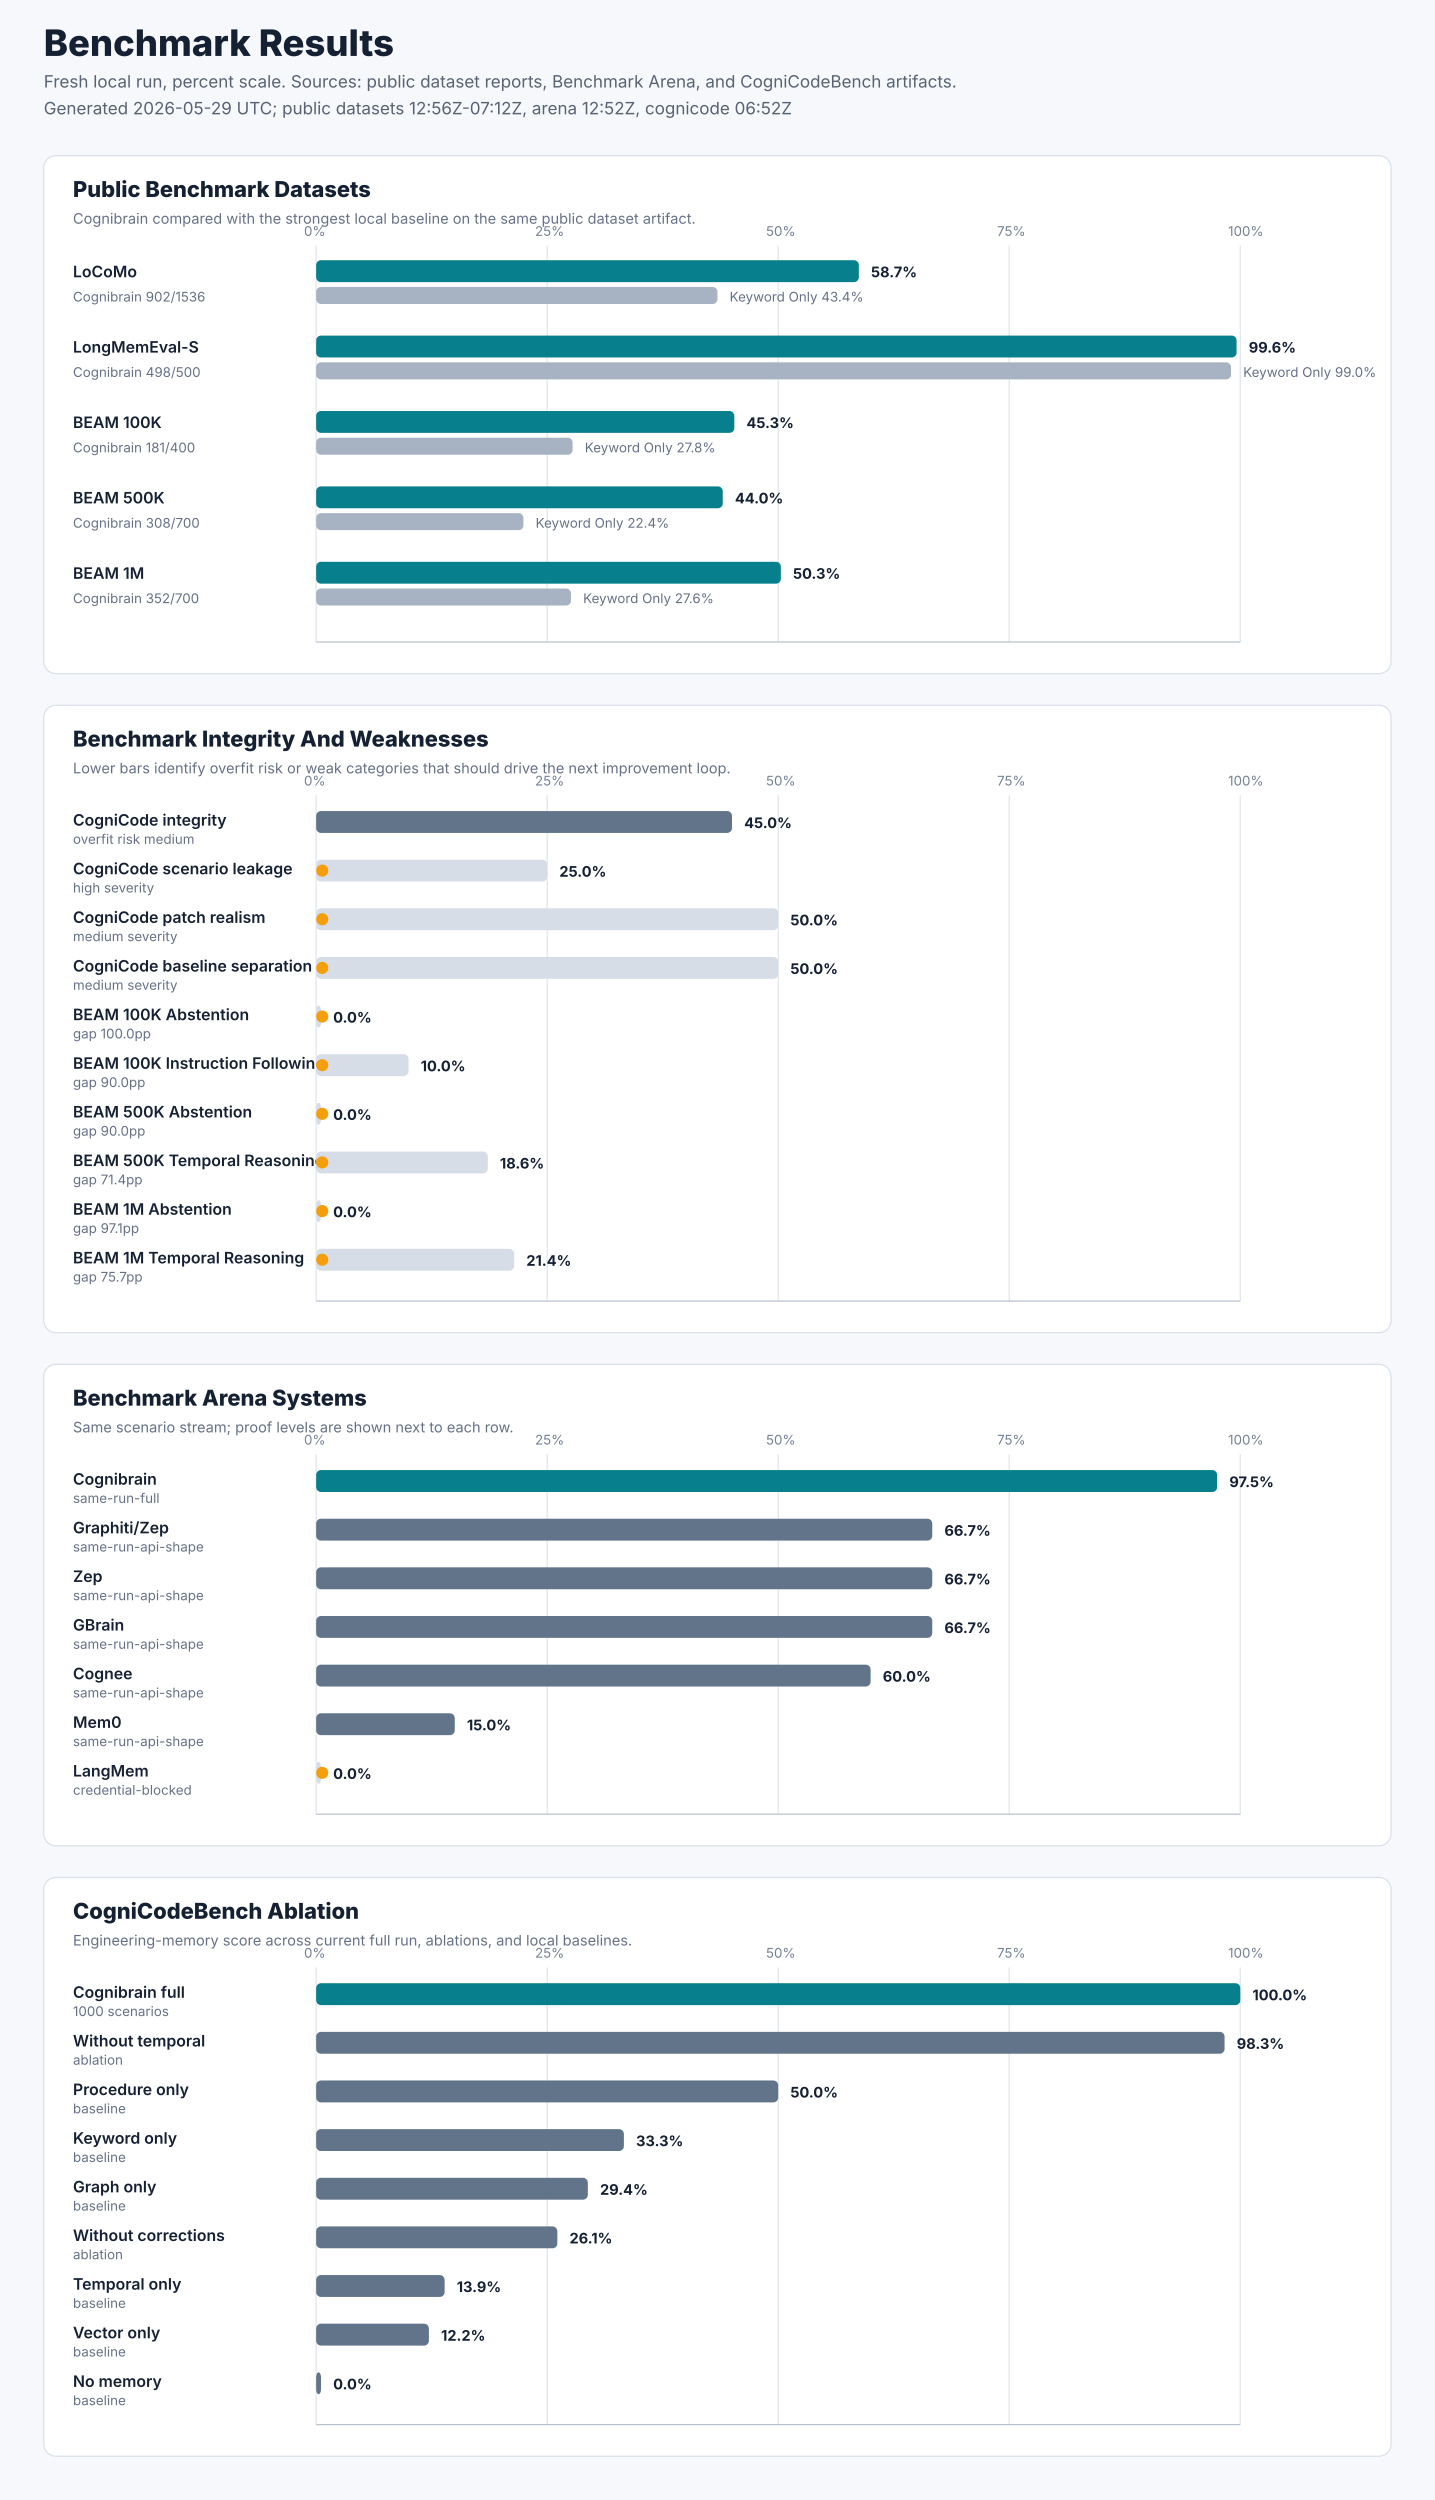
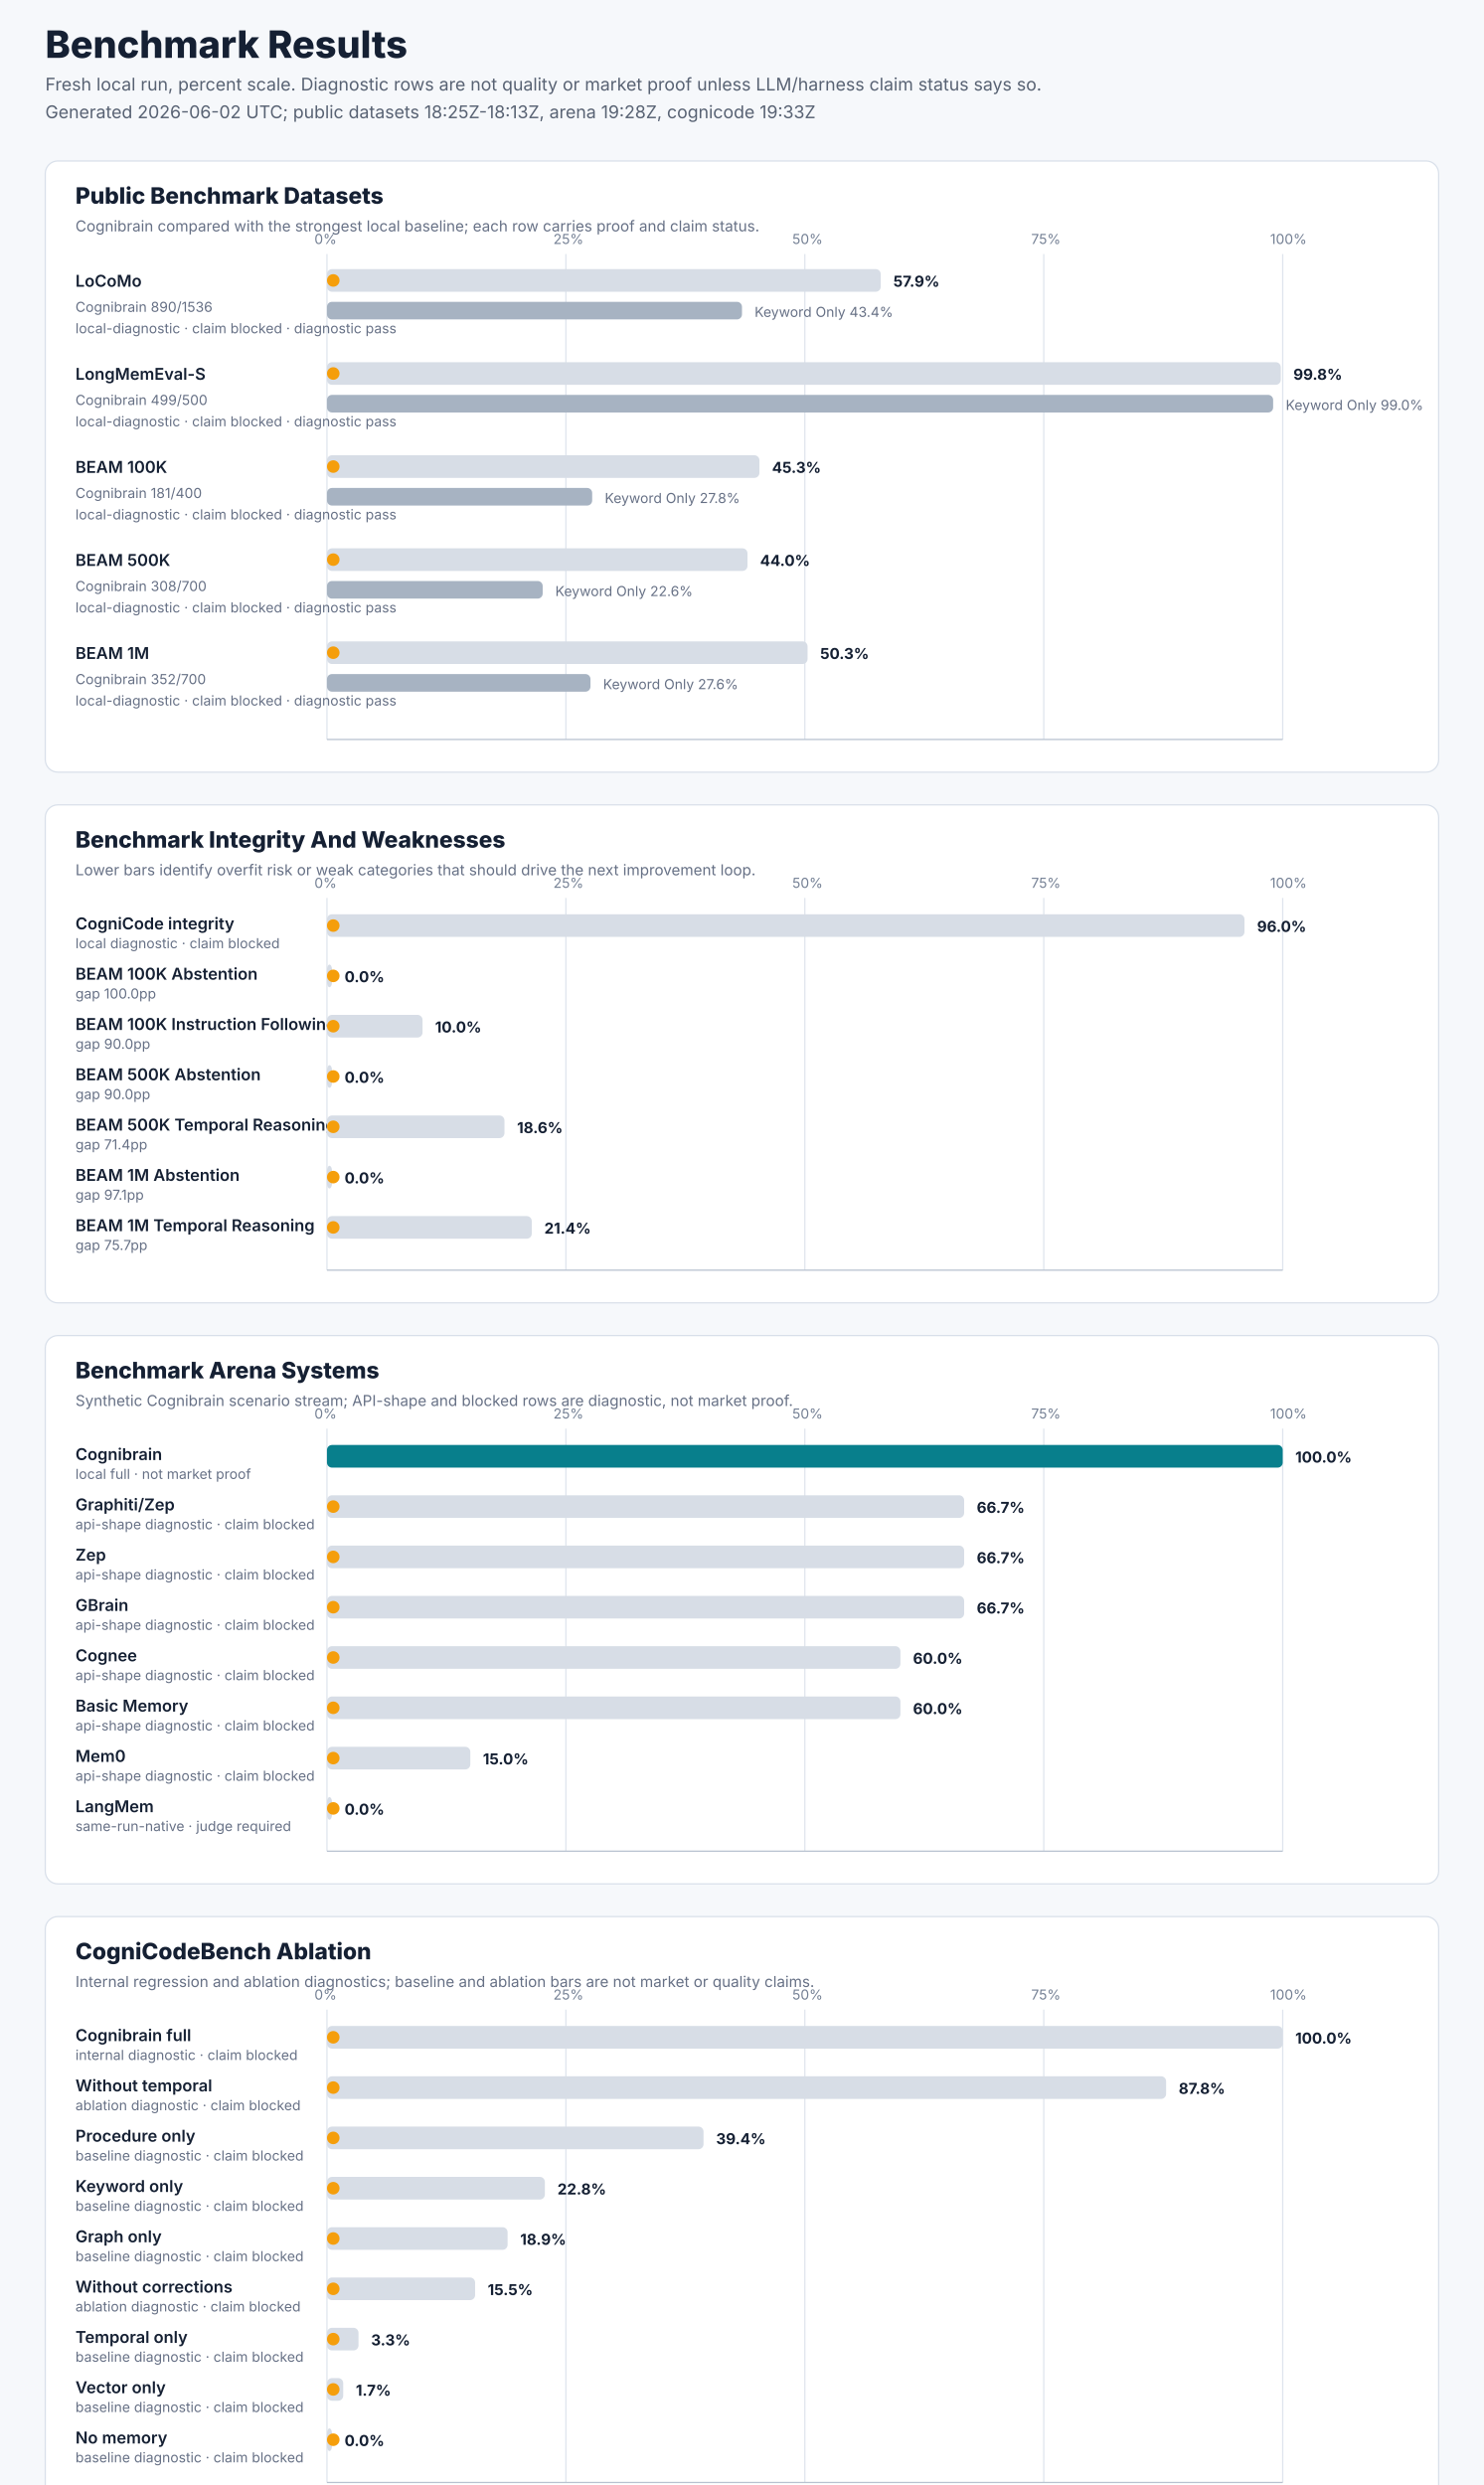
- <svg xmlns="http://www.w3.org/2000/svg" width="1180" height="2056" viewBox="0 0 1180 2056" role="img" aria-labelledby="title desc">
+ <svg xmlns="http://www.w3.org/2000/svg" width="1180" height="1976" viewBox="0 0 1180 1976" role="img" aria-labelledby="title desc">
  <style>
      text { font-family: ui-sans-serif, system-ui, -apple-system, BlinkMacSystemFont, "Segoe UI", sans-serif; fill: #152033; }
      .title { font-size: 30px; font-weight: 760; }
      .subtitle { font-size: 14px; fill: #586273; }
      .section-title { font-size: 18px; font-weight: 760; }
      .section-note { font-size: 12px; fill: #667085; }
      .label { font-size: 13px; font-weight: 620; }
      .detail { font-size: 11px; fill: #667085; }
      .tick { font-size: 11px; fill: #748094; }
      .value { font-size: 12px; font-weight: 720; }
      .grid { stroke: #dfe5ed; stroke-width: 1; }
      .axis { stroke: #b8c2d0; stroke-width: 1; }
      .panel { fill: #ffffff; stroke: #d9e0ea; stroke-width: 1; }
      .bar-cognibrain { fill: #087f8c; }
      .bar-comparison { fill: #61748a; }
      .bar-baseline { fill: #a7b3c2; }
      .bar-blocked { fill: #d7dde6; }
      .marker { fill: #f59e0b; }
    </style>
-   <rect width="1180" height="2056" fill="#f6f8fb" />
+   <rect width="1180" height="1976" fill="#f6f8fb" />
  <text class="title" x="36" y="46">Benchmark Results</text>
-   <text class="subtitle" x="36" y="72">Fresh local run, percent scale. Sources: public dataset reports, Benchmark Arena, and CogniCodeBench artifacts.</text>
-   <text class="subtitle" x="36" y="94">Generated 2026-05-29 UTC; public datasets 12:56Z-07:12Z, arena 12:52Z, cognicode 06:52Z</text>
-   <rect class="panel" x="36" y="128" width="1108" height="426" rx="10" />
+   <text class="subtitle" x="36" y="72">Fresh local run, percent scale. Diagnostic rows are not quality or market proof unless LLM/harness claim status says so.</text>
+   <text class="subtitle" x="36" y="94">Generated 2026-06-02 UTC; public datasets 18:25Z-18:13Z, arena 19:28Z, cognicode 19:33Z</text>
+   <rect class="panel" x="36" y="128" width="1108" height="486" rx="10" />
  <text class="section-title" x="60" y="162">Public Benchmark Datasets</text>
-   <text class="section-note" x="60" y="184">Cognibrain compared with the strongest local baseline on the same public dataset artifact.</text>
-   <line class="grid" x1="260" y1="202" x2="260" y2="528" />
+   <text class="section-note" x="60" y="184">Cognibrain compared with the strongest local baseline; each row carries proof and claim status.</text>
+   <line class="grid" x1="260" y1="202" x2="260" y2="588" />
  <text class="tick" x="250" y="194">0%</text>
-   <line class="grid" x1="450" y1="202" x2="450" y2="528" />
+   <line class="grid" x1="450" y1="202" x2="450" y2="588" />
  <text class="tick" x="440" y="194">25%</text>
-   <line class="grid" x1="640" y1="202" x2="640" y2="528" />
+   <line class="grid" x1="640" y1="202" x2="640" y2="588" />
  <text class="tick" x="630" y="194">50%</text>
-   <line class="grid" x1="830" y1="202" x2="830" y2="528" />
+   <line class="grid" x1="830" y1="202" x2="830" y2="588" />
  <text class="tick" x="820" y="194">75%</text>
-   <line class="grid" x1="1020" y1="202" x2="1020" y2="528" />
+   <line class="grid" x1="1020" y1="202" x2="1020" y2="588" />
  <text class="tick" x="1010" y="194">100%</text>
-   <line class="axis" x1="260" y1="528" x2="1020" y2="528" />
+   <line class="axis" x1="260" y1="588" x2="1020" y2="588" />
  <text class="label" x="60" y="228">LoCoMo</text>
-   <text class="detail" x="60" y="248">Cognibrain 902/1536</text>
-   <rect class="bar-baseline" x="260" y="236" width="330.026" height="14" rx="4" />
-   <rect class="bar-cognibrain" x="260" y="214" width="446.302" height="18" rx="4" />
-   <text class="value" x="716.302" y="228">58.7%</text>
-   <text class="detail" x="600.026" y="248">Keyword Only 43.4%</text>
-   <text class="label" x="60" y="290">LongMemEval-S</text>
-   <text class="detail" x="60" y="310">Cognibrain 498/500</text>
-   <rect class="bar-baseline" x="260" y="298" width="752.4" height="14" rx="4" />
-   <rect class="bar-cognibrain" x="260" y="276" width="756.96" height="18" rx="4" />
-   <text class="value" x="1026.96" y="290">99.6%</text>
-   <text class="detail" x="1022.4" y="310">Keyword Only 99.0%</text>
-   <text class="label" x="60" y="352">BEAM 100K</text>
-   <text class="detail" x="60" y="372">Cognibrain 181/400</text>
-   <rect class="bar-baseline" x="260" y="360" width="210.9" height="14" rx="4" />
-   <rect class="bar-cognibrain" x="260" y="338" width="343.9" height="18" rx="4" />
-   <text class="value" x="613.9" y="352">45.3%</text>
-   <text class="detail" x="480.9" y="372">Keyword Only 27.8%</text>
-   <text class="label" x="60" y="414">BEAM 500K</text>
-   <text class="detail" x="60" y="434">Cognibrain 308/700</text>
-   <rect class="bar-baseline" x="260" y="422" width="170.457" height="14" rx="4" />
-   <rect class="bar-cognibrain" x="260" y="400" width="334.4" height="18" rx="4" />
-   <text class="value" x="604.4" y="414">44.0%</text>
-   <text class="detail" x="440.457" y="434">Keyword Only 22.4%</text>
-   <text class="label" x="60" y="476">BEAM 1M</text>
-   <text class="detail" x="60" y="496">Cognibrain 352/700</text>
-   <rect class="bar-baseline" x="260" y="484" width="209.543" height="14" rx="4" />
-   <rect class="bar-cognibrain" x="260" y="462" width="382.171" height="18" rx="4" />
-   <text class="value" x="652.171" y="476">50.3%</text>
-   <text class="detail" x="479.543" y="496">Keyword Only 27.6%</text>
-   <rect class="panel" x="36" y="580" width="1108" height="516" rx="10" />
-   <text class="section-title" x="60" y="614">Benchmark Integrity And Weaknesses</text>
-   <text class="section-note" x="60" y="636">Lower bars identify overfit risk or weak categories that should drive the next improvement loop.</text>
-   <line class="grid" x1="260" y1="654" x2="260" y2="1070" />
-   <text class="tick" x="250" y="646">0%</text>
-   <line class="grid" x1="450" y1="654" x2="450" y2="1070" />
-   <text class="tick" x="440" y="646">25%</text>
-   <line class="grid" x1="640" y1="654" x2="640" y2="1070" />
-   <text class="tick" x="630" y="646">50%</text>
-   <line class="grid" x1="830" y1="654" x2="830" y2="1070" />
-   <text class="tick" x="820" y="646">75%</text>
-   <line class="grid" x1="1020" y1="654" x2="1020" y2="1070" />
-   <text class="tick" x="1010" y="646">100%</text>
-   <line class="axis" x1="260" y1="1070" x2="1020" y2="1070" />
-   <text class="label" x="60" y="679">CogniCode integrity</text>
-   <text class="detail" x="60" y="694">overfit risk medium</text>
-   <rect class="bar-comparison" x="260" y="667" width="342" height="18" rx="4" />
-   <text class="value" x="612" y="681">45.0%</text>
-   <text class="label" x="60" y="719">CogniCode scenario leakage</text>
-   <text class="detail" x="60" y="734">high severity</text>
-   <rect class="bar-blocked" x="260" y="707" width="190" height="18" rx="4" />
-   <circle class="marker" cx="265" cy="716" r="5" />
-   <text class="value" x="460" y="721">25.0%</text>
-   <text class="label" x="60" y="759">CogniCode patch realism</text>
-   <text class="detail" x="60" y="774">medium severity</text>
-   <rect class="bar-blocked" x="260" y="747" width="380" height="18" rx="4" />
-   <circle class="marker" cx="265" cy="756" r="5" />
-   <text class="value" x="650" y="761">50.0%</text>
-   <text class="label" x="60" y="799">CogniCode baseline separation</text>
-   <text class="detail" x="60" y="814">medium severity</text>
-   <rect class="bar-blocked" x="260" y="787" width="380" height="18" rx="4" />
-   <circle class="marker" cx="265" cy="796" r="5" />
-   <text class="value" x="650" y="801">50.0%</text>
-   <text class="label" x="60" y="839">BEAM 100K Abstention</text>
-   <text class="detail" x="60" y="854">gap 100.0pp</text>
-   <rect class="bar-blocked" x="260" y="827" width="4" height="18" rx="4" />
-   <circle class="marker" cx="265" cy="836" r="5" />
-   <text class="value" x="274" y="841">0.0%</text>
-   <text class="label" x="60" y="879">BEAM 100K Instruction Following</text>
-   <text class="detail" x="60" y="894">gap 90.0pp</text>
-   <rect class="bar-blocked" x="260" y="867" width="76" height="18" rx="4" />
-   <circle class="marker" cx="265" cy="876" r="5" />
-   <text class="value" x="346" y="881">10.0%</text>
-   <text class="label" x="60" y="919">BEAM 500K Abstention</text>
-   <text class="detail" x="60" y="934">gap 90.0pp</text>
-   <rect class="bar-blocked" x="260" y="907" width="4" height="18" rx="4" />
-   <circle class="marker" cx="265" cy="916" r="5" />
-   <text class="value" x="274" y="921">0.0%</text>
-   <text class="label" x="60" y="959">BEAM 500K Temporal Reasoning</text>
-   <text class="detail" x="60" y="974">gap 71.4pp</text>
-   <rect class="bar-blocked" x="260" y="947" width="141.143" height="18" rx="4" />
-   <circle class="marker" cx="265" cy="956" r="5" />
-   <text class="value" x="411.143" y="961">18.6%</text>
-   <text class="label" x="60" y="999">BEAM 1M Abstention</text>
-   <text class="detail" x="60" y="1014">gap 97.1pp</text>
-   <rect class="bar-blocked" x="260" y="987" width="4" height="18" rx="4" />
-   <circle class="marker" cx="265" cy="996" r="5" />
-   <text class="value" x="274" y="1001">0.0%</text>
-   <text class="label" x="60" y="1039">BEAM 1M Temporal Reasoning</text>
-   <text class="detail" x="60" y="1054">gap 75.7pp</text>
-   <rect class="bar-blocked" x="260" y="1027" width="162.857" height="18" rx="4" />
-   <circle class="marker" cx="265" cy="1036" r="5" />
-   <text class="value" x="432.857" y="1041">21.4%</text>
-   <rect class="panel" x="36" y="1122" width="1108" height="396" rx="10" />
-   <text class="section-title" x="60" y="1156">Benchmark Arena Systems</text>
-   <text class="section-note" x="60" y="1178">Same scenario stream; proof levels are shown next to each row.</text>
-   <line class="grid" x1="260" y1="1196" x2="260" y2="1492" />
-   <text class="tick" x="250" y="1188">0%</text>
-   <line class="grid" x1="450" y1="1196" x2="450" y2="1492" />
-   <text class="tick" x="440" y="1188">25%</text>
-   <line class="grid" x1="640" y1="1196" x2="640" y2="1492" />
-   <text class="tick" x="630" y="1188">50%</text>
-   <line class="grid" x1="830" y1="1196" x2="830" y2="1492" />
-   <text class="tick" x="820" y="1188">75%</text>
-   <line class="grid" x1="1020" y1="1196" x2="1020" y2="1492" />
-   <text class="tick" x="1010" y="1188">100%</text>
-   <line class="axis" x1="260" y1="1492" x2="1020" y2="1492" />
-   <text class="label" x="60" y="1221">Cognibrain</text>
-   <text class="detail" x="60" y="1236">same-run-full</text>
-   <rect class="bar-cognibrain" x="260" y="1209" width="741" height="18" rx="4" />
-   <text class="value" x="1011" y="1223">97.5%</text>
-   <text class="label" x="60" y="1261">Graphiti/Zep</text>
-   <text class="detail" x="60" y="1276">same-run-api-shape</text>
-   <rect class="bar-comparison" x="260" y="1249" width="506.692" height="18" rx="4" />
-   <text class="value" x="776.692" y="1263">66.7%</text>
-   <text class="label" x="60" y="1301">Zep</text>
-   <text class="detail" x="60" y="1316">same-run-api-shape</text>
-   <rect class="bar-comparison" x="260" y="1289" width="506.692" height="18" rx="4" />
-   <text class="value" x="776.692" y="1303">66.7%</text>
-   <text class="label" x="60" y="1341">GBrain</text>
-   <text class="detail" x="60" y="1356">same-run-api-shape</text>
-   <rect class="bar-comparison" x="260" y="1329" width="506.692" height="18" rx="4" />
-   <text class="value" x="776.692" y="1343">66.7%</text>
-   <text class="label" x="60" y="1381">Cognee</text>
-   <text class="detail" x="60" y="1396">same-run-api-shape</text>
-   <rect class="bar-comparison" x="260" y="1369" width="456" height="18" rx="4" />
-   <text class="value" x="726" y="1383">60.0%</text>
-   <text class="label" x="60" y="1421">Mem0</text>
-   <text class="detail" x="60" y="1436">same-run-api-shape</text>
-   <rect class="bar-comparison" x="260" y="1409" width="114" height="18" rx="4" />
-   <text class="value" x="384" y="1423">15.0%</text>
-   <text class="label" x="60" y="1461">LangMem</text>
-   <text class="detail" x="60" y="1476">credential-blocked</text>
-   <rect class="bar-blocked" x="260" y="1449" width="4" height="18" rx="4" />
-   <circle class="marker" cx="265" cy="1458" r="5" />
-   <text class="value" x="274" y="1463">0.0%</text>
-   <rect class="panel" x="36" y="1544" width="1108" height="476" rx="10" />
-   <text class="section-title" x="60" y="1578">CogniCodeBench Ablation</text>
-   <text class="section-note" x="60" y="1600">Engineering-memory score across current full run, ablations, and local baselines.</text>
-   <line class="grid" x1="260" y1="1618" x2="260" y2="1994" />
-   <text class="tick" x="250" y="1610">0%</text>
-   <line class="grid" x1="450" y1="1618" x2="450" y2="1994" />
-   <text class="tick" x="440" y="1610">25%</text>
-   <line class="grid" x1="640" y1="1618" x2="640" y2="1994" />
-   <text class="tick" x="630" y="1610">50%</text>
-   <line class="grid" x1="830" y1="1618" x2="830" y2="1994" />
-   <text class="tick" x="820" y="1610">75%</text>
-   <line class="grid" x1="1020" y1="1618" x2="1020" y2="1994" />
-   <text class="tick" x="1010" y="1610">100%</text>
-   <line class="axis" x1="260" y1="1994" x2="1020" y2="1994" />
-   <text class="label" x="60" y="1643">Cognibrain full</text>
-   <text class="detail" x="60" y="1658">1000 scenarios</text>
-   <rect class="bar-cognibrain" x="260" y="1631" width="760" height="18" rx="4" />
-   <text class="value" x="1030" y="1645">100.0%</text>
-   <text class="label" x="60" y="1683">Without temporal</text>
-   <text class="detail" x="60" y="1698">ablation</text>
-   <rect class="bar-comparison" x="260" y="1671" width="747.08" height="18" rx="4" />
-   <text class="value" x="1017.08" y="1685">98.3%</text>
-   <text class="label" x="60" y="1723">Procedure only</text>
-   <text class="detail" x="60" y="1738">baseline</text>
-   <rect class="bar-comparison" x="260" y="1711" width="380" height="18" rx="4" />
-   <text class="value" x="650" y="1725">50.0%</text>
-   <text class="label" x="60" y="1763">Keyword only</text>
-   <text class="detail" x="60" y="1778">baseline</text>
-   <rect class="bar-comparison" x="260" y="1751" width="253.08" height="18" rx="4" />
-   <text class="value" x="523.08" y="1765">33.3%</text>
-   <text class="label" x="60" y="1803">Graph only</text>
-   <text class="detail" x="60" y="1818">baseline</text>
-   <rect class="bar-comparison" x="260" y="1791" width="223.44" height="18" rx="4" />
-   <text class="value" x="493.44" y="1805">29.4%</text>
-   <text class="label" x="60" y="1843">Without corrections</text>
-   <text class="detail" x="60" y="1858">ablation</text>
-   <rect class="bar-comparison" x="260" y="1831" width="198.36" height="18" rx="4" />
-   <text class="value" x="468.36" y="1845">26.1%</text>
-   <text class="label" x="60" y="1883">Temporal only</text>
-   <text class="detail" x="60" y="1898">baseline</text>
-   <rect class="bar-comparison" x="260" y="1871" width="105.64" height="18" rx="4" />
-   <text class="value" x="375.64" y="1885">13.9%</text>
-   <text class="label" x="60" y="1923">Vector only</text>
-   <text class="detail" x="60" y="1938">baseline</text>
-   <rect class="bar-comparison" x="260" y="1911" width="92.72" height="18" rx="4" />
-   <text class="value" x="362.72" y="1925">12.2%</text>
-   <text class="label" x="60" y="1963">No memory</text>
-   <text class="detail" x="60" y="1978">baseline</text>
-   <rect class="bar-comparison" x="260" y="1951" width="4" height="18" rx="4" />
-   <text class="value" x="274" y="1965">0.0%</text>
+   <text class="detail" x="60" y="248">Cognibrain 890/1536</text>
+   <text class="detail" x="60" y="265">local-diagnostic · claim blocked · diagnostic pass</text>
+   <rect class="bar-baseline" x="260" y="240" width="330.026" height="14" rx="4" />
+   <rect class="bar-blocked" x="260" y="214" width="440.365" height="18" rx="4" />
+   <circle class="marker" cx="265" cy="223" r="5" />
+   <text class="value" x="710.365" y="228">57.9%</text>
+   <text class="detail" x="600.026" y="252">Keyword Only 43.4%</text>
+   <text class="label" x="60" y="302">LongMemEval-S</text>
+   <text class="detail" x="60" y="322">Cognibrain 499/500</text>
+   <text class="detail" x="60" y="339">local-diagnostic · claim blocked · diagnostic pass</text>
+   <rect class="bar-baseline" x="260" y="314" width="752.4" height="14" rx="4" />
+   <rect class="bar-blocked" x="260" y="288" width="758.48" height="18" rx="4" />
+   <circle class="marker" cx="265" cy="297" r="5" />
+   <text class="value" x="1028.48" y="302">99.8%</text>
+   <text class="detail" x="1022.4" y="326">Keyword Only 99.0%</text>
+   <text class="label" x="60" y="376">BEAM 100K</text>
+   <text class="detail" x="60" y="396">Cognibrain 181/400</text>
+   <text class="detail" x="60" y="413">local-diagnostic · claim blocked · diagnostic pass</text>
+   <rect class="bar-baseline" x="260" y="388" width="210.9" height="14" rx="4" />
+   <rect class="bar-blocked" x="260" y="362" width="343.9" height="18" rx="4" />
+   <circle class="marker" cx="265" cy="371" r="5" />
+   <text class="value" x="613.9" y="376">45.3%</text>
+   <text class="detail" x="480.9" y="400">Keyword Only 27.8%</text>
+   <text class="label" x="60" y="450">BEAM 500K</text>
+   <text class="detail" x="60" y="470">Cognibrain 308/700</text>
+   <text class="detail" x="60" y="487">local-diagnostic · claim blocked · diagnostic pass</text>
+   <rect class="bar-baseline" x="260" y="462" width="171.543" height="14" rx="4" />
+   <rect class="bar-blocked" x="260" y="436" width="334.4" height="18" rx="4" />
+   <circle class="marker" cx="265" cy="445" r="5" />
+   <text class="value" x="604.4" y="450">44.0%</text>
+   <text class="detail" x="441.543" y="474">Keyword Only 22.6%</text>
+   <text class="label" x="60" y="524">BEAM 1M</text>
+   <text class="detail" x="60" y="544">Cognibrain 352/700</text>
+   <text class="detail" x="60" y="561">local-diagnostic · claim blocked · diagnostic pass</text>
+   <rect class="bar-baseline" x="260" y="536" width="209.543" height="14" rx="4" />
+   <rect class="bar-blocked" x="260" y="510" width="382.171" height="18" rx="4" />
+   <circle class="marker" cx="265" cy="519" r="5" />
+   <text class="value" x="652.171" y="524">50.3%</text>
+   <text class="detail" x="479.543" y="548">Keyword Only 27.6%</text>
+   <rect class="panel" x="36" y="640" width="1108" height="396" rx="10" />
+   <text class="section-title" x="60" y="674">Benchmark Integrity And Weaknesses</text>
+   <text class="section-note" x="60" y="696">Lower bars identify overfit risk or weak categories that should drive the next improvement loop.</text>
+   <line class="grid" x1="260" y1="714" x2="260" y2="1010" />
+   <text class="tick" x="250" y="706">0%</text>
+   <line class="grid" x1="450" y1="714" x2="450" y2="1010" />
+   <text class="tick" x="440" y="706">25%</text>
+   <line class="grid" x1="640" y1="714" x2="640" y2="1010" />
+   <text class="tick" x="630" y="706">50%</text>
+   <line class="grid" x1="830" y1="714" x2="830" y2="1010" />
+   <text class="tick" x="820" y="706">75%</text>
+   <line class="grid" x1="1020" y1="714" x2="1020" y2="1010" />
+   <text class="tick" x="1010" y="706">100%</text>
+   <line class="axis" x1="260" y1="1010" x2="1020" y2="1010" />
+   <text class="label" x="60" y="739">CogniCode integrity</text>
+   <text class="detail" x="60" y="754">local diagnostic · claim blocked</text>
+   <rect class="bar-blocked" x="260" y="727" width="729.6" height="18" rx="4" />
+   <circle class="marker" cx="265" cy="736" r="5" />
+   <text class="value" x="999.6" y="741">96.0%</text>
+   <text class="label" x="60" y="779">BEAM 100K Abstention</text>
+   <text class="detail" x="60" y="794">gap 100.0pp</text>
+   <rect class="bar-blocked" x="260" y="767" width="4" height="18" rx="4" />
+   <circle class="marker" cx="265" cy="776" r="5" />
+   <text class="value" x="274" y="781">0.0%</text>
+   <text class="label" x="60" y="819">BEAM 100K Instruction Following</text>
+   <text class="detail" x="60" y="834">gap 90.0pp</text>
+   <rect class="bar-blocked" x="260" y="807" width="76" height="18" rx="4" />
+   <circle class="marker" cx="265" cy="816" r="5" />
+   <text class="value" x="346" y="821">10.0%</text>
+   <text class="label" x="60" y="859">BEAM 500K Abstention</text>
+   <text class="detail" x="60" y="874">gap 90.0pp</text>
+   <rect class="bar-blocked" x="260" y="847" width="4" height="18" rx="4" />
+   <circle class="marker" cx="265" cy="856" r="5" />
+   <text class="value" x="274" y="861">0.0%</text>
+   <text class="label" x="60" y="899">BEAM 500K Temporal Reasoning</text>
+   <text class="detail" x="60" y="914">gap 71.4pp</text>
+   <rect class="bar-blocked" x="260" y="887" width="141.143" height="18" rx="4" />
+   <circle class="marker" cx="265" cy="896" r="5" />
+   <text class="value" x="411.143" y="901">18.6%</text>
+   <text class="label" x="60" y="939">BEAM 1M Abstention</text>
+   <text class="detail" x="60" y="954">gap 97.1pp</text>
+   <rect class="bar-blocked" x="260" y="927" width="4" height="18" rx="4" />
+   <circle class="marker" cx="265" cy="936" r="5" />
+   <text class="value" x="274" y="941">0.0%</text>
+   <text class="label" x="60" y="979">BEAM 1M Temporal Reasoning</text>
+   <text class="detail" x="60" y="994">gap 75.7pp</text>
+   <rect class="bar-blocked" x="260" y="967" width="162.857" height="18" rx="4" />
+   <circle class="marker" cx="265" cy="976" r="5" />
+   <text class="value" x="432.857" y="981">21.4%</text>
+   <rect class="panel" x="36" y="1062" width="1108" height="436" rx="10" />
+   <text class="section-title" x="60" y="1096">Benchmark Arena Systems</text>
+   <text class="section-note" x="60" y="1118">Synthetic Cognibrain scenario stream; API-shape and blocked rows are diagnostic, not market proof.</text>
+   <line class="grid" x1="260" y1="1136" x2="260" y2="1472" />
+   <text class="tick" x="250" y="1128">0%</text>
+   <line class="grid" x1="450" y1="1136" x2="450" y2="1472" />
+   <text class="tick" x="440" y="1128">25%</text>
+   <line class="grid" x1="640" y1="1136" x2="640" y2="1472" />
+   <text class="tick" x="630" y="1128">50%</text>
+   <line class="grid" x1="830" y1="1136" x2="830" y2="1472" />
+   <text class="tick" x="820" y="1128">75%</text>
+   <line class="grid" x1="1020" y1="1136" x2="1020" y2="1472" />
+   <text class="tick" x="1010" y="1128">100%</text>
+   <line class="axis" x1="260" y1="1472" x2="1020" y2="1472" />
+   <text class="label" x="60" y="1161">Cognibrain</text>
+   <text class="detail" x="60" y="1176">local full · not market proof</text>
+   <rect class="bar-cognibrain" x="260" y="1149" width="760" height="18" rx="4" />
+   <text class="value" x="1030" y="1163">100.0%</text>
+   <text class="label" x="60" y="1201">Graphiti/Zep</text>
+   <text class="detail" x="60" y="1216">api-shape diagnostic · claim blocked</text>
+   <rect class="bar-blocked" x="260" y="1189" width="506.692" height="18" rx="4" />
+   <circle class="marker" cx="265" cy="1198" r="5" />
+   <text class="value" x="776.692" y="1203">66.7%</text>
+   <text class="label" x="60" y="1241">Zep</text>
+   <text class="detail" x="60" y="1256">api-shape diagnostic · claim blocked</text>
+   <rect class="bar-blocked" x="260" y="1229" width="506.692" height="18" rx="4" />
+   <circle class="marker" cx="265" cy="1238" r="5" />
+   <text class="value" x="776.692" y="1243">66.7%</text>
+   <text class="label" x="60" y="1281">GBrain</text>
+   <text class="detail" x="60" y="1296">api-shape diagnostic · claim blocked</text>
+   <rect class="bar-blocked" x="260" y="1269" width="506.692" height="18" rx="4" />
+   <circle class="marker" cx="265" cy="1278" r="5" />
+   <text class="value" x="776.692" y="1283">66.7%</text>
+   <text class="label" x="60" y="1321">Cognee</text>
+   <text class="detail" x="60" y="1336">api-shape diagnostic · claim blocked</text>
+   <rect class="bar-blocked" x="260" y="1309" width="456" height="18" rx="4" />
+   <circle class="marker" cx="265" cy="1318" r="5" />
+   <text class="value" x="726" y="1323">60.0%</text>
+   <text class="label" x="60" y="1361">Basic Memory</text>
+   <text class="detail" x="60" y="1376">api-shape diagnostic · claim blocked</text>
+   <rect class="bar-blocked" x="260" y="1349" width="456" height="18" rx="4" />
+   <circle class="marker" cx="265" cy="1358" r="5" />
+   <text class="value" x="726" y="1363">60.0%</text>
+   <text class="label" x="60" y="1401">Mem0</text>
+   <text class="detail" x="60" y="1416">api-shape diagnostic · claim blocked</text>
+   <rect class="bar-blocked" x="260" y="1389" width="114" height="18" rx="4" />
+   <circle class="marker" cx="265" cy="1398" r="5" />
+   <text class="value" x="384" y="1403">15.0%</text>
+   <text class="label" x="60" y="1441">LangMem</text>
+   <text class="detail" x="60" y="1456">same-run-native · judge required</text>
+   <rect class="bar-blocked" x="260" y="1429" width="4" height="18" rx="4" />
+   <circle class="marker" cx="265" cy="1438" r="5" />
+   <text class="value" x="274" y="1443">0.0%</text>
+   <rect class="panel" x="36" y="1524" width="1108" height="476" rx="10" />
+   <text class="section-title" x="60" y="1558">CogniCodeBench Ablation</text>
+   <text class="section-note" x="60" y="1580">Internal regression and ablation diagnostics; baseline and ablation bars are not market or quality claims.</text>
+   <line class="grid" x1="260" y1="1598" x2="260" y2="1974" />
+   <text class="tick" x="250" y="1590">0%</text>
+   <line class="grid" x1="450" y1="1598" x2="450" y2="1974" />
+   <text class="tick" x="440" y="1590">25%</text>
+   <line class="grid" x1="640" y1="1598" x2="640" y2="1974" />
+   <text class="tick" x="630" y="1590">50%</text>
+   <line class="grid" x1="830" y1="1598" x2="830" y2="1974" />
+   <text class="tick" x="820" y="1590">75%</text>
+   <line class="grid" x1="1020" y1="1598" x2="1020" y2="1974" />
+   <text class="tick" x="1010" y="1590">100%</text>
+   <line class="axis" x1="260" y1="1974" x2="1020" y2="1974" />
+   <text class="label" x="60" y="1623">Cognibrain full</text>
+   <text class="detail" x="60" y="1638">internal diagnostic · claim blocked</text>
+   <rect class="bar-blocked" x="260" y="1611" width="760" height="18" rx="4" />
+   <circle class="marker" cx="265" cy="1620" r="5" />
+   <text class="value" x="1030" y="1625">100.0%</text>
+   <text class="label" x="60" y="1663">Without temporal</text>
+   <text class="detail" x="60" y="1678">ablation diagnostic · claim blocked</text>
+   <rect class="bar-blocked" x="260" y="1651" width="667.28" height="18" rx="4" />
+   <circle class="marker" cx="265" cy="1660" r="5" />
+   <text class="value" x="937.28" y="1665">87.8%</text>
+   <text class="label" x="60" y="1703">Procedure only</text>
+   <text class="detail" x="60" y="1718">baseline diagnostic · claim blocked</text>
+   <rect class="bar-blocked" x="260" y="1691" width="299.44" height="18" rx="4" />
+   <circle class="marker" cx="265" cy="1700" r="5" />
+   <text class="value" x="569.44" y="1705">39.4%</text>
+   <text class="label" x="60" y="1743">Keyword only</text>
+   <text class="detail" x="60" y="1758">baseline diagnostic · claim blocked</text>
+   <rect class="bar-blocked" x="260" y="1731" width="173.28" height="18" rx="4" />
+   <circle class="marker" cx="265" cy="1740" r="5" />
+   <text class="value" x="443.28" y="1745">22.8%</text>
+   <text class="label" x="60" y="1783">Graph only</text>
+   <text class="detail" x="60" y="1798">baseline diagnostic · claim blocked</text>
+   <rect class="bar-blocked" x="260" y="1771" width="143.64" height="18" rx="4" />
+   <circle class="marker" cx="265" cy="1780" r="5" />
+   <text class="value" x="413.64" y="1785">18.9%</text>
+   <text class="label" x="60" y="1823">Without corrections</text>
+   <text class="detail" x="60" y="1838">ablation diagnostic · claim blocked</text>
+   <rect class="bar-blocked" x="260" y="1811" width="117.8" height="18" rx="4" />
+   <circle class="marker" cx="265" cy="1820" r="5" />
+   <text class="value" x="387.8" y="1825">15.5%</text>
+   <text class="label" x="60" y="1863">Temporal only</text>
+   <text class="detail" x="60" y="1878">baseline diagnostic · claim blocked</text>
+   <rect class="bar-blocked" x="260" y="1851" width="25.08" height="18" rx="4" />
+   <circle class="marker" cx="265" cy="1860" r="5" />
+   <text class="value" x="295.08" y="1865">3.3%</text>
+   <text class="label" x="60" y="1903">Vector only</text>
+   <text class="detail" x="60" y="1918">baseline diagnostic · claim blocked</text>
+   <rect class="bar-blocked" x="260" y="1891" width="12.92" height="18" rx="4" />
+   <circle class="marker" cx="265" cy="1900" r="5" />
+   <text class="value" x="282.92" y="1905">1.7%</text>
+   <text class="label" x="60" y="1943">No memory</text>
+   <text class="detail" x="60" y="1958">baseline diagnostic · claim blocked</text>
+   <rect class="bar-blocked" x="260" y="1931" width="4" height="18" rx="4" />
+   <circle class="marker" cx="265" cy="1940" r="5" />
+   <text class="value" x="274" y="1945">0.0%</text>
</svg>
